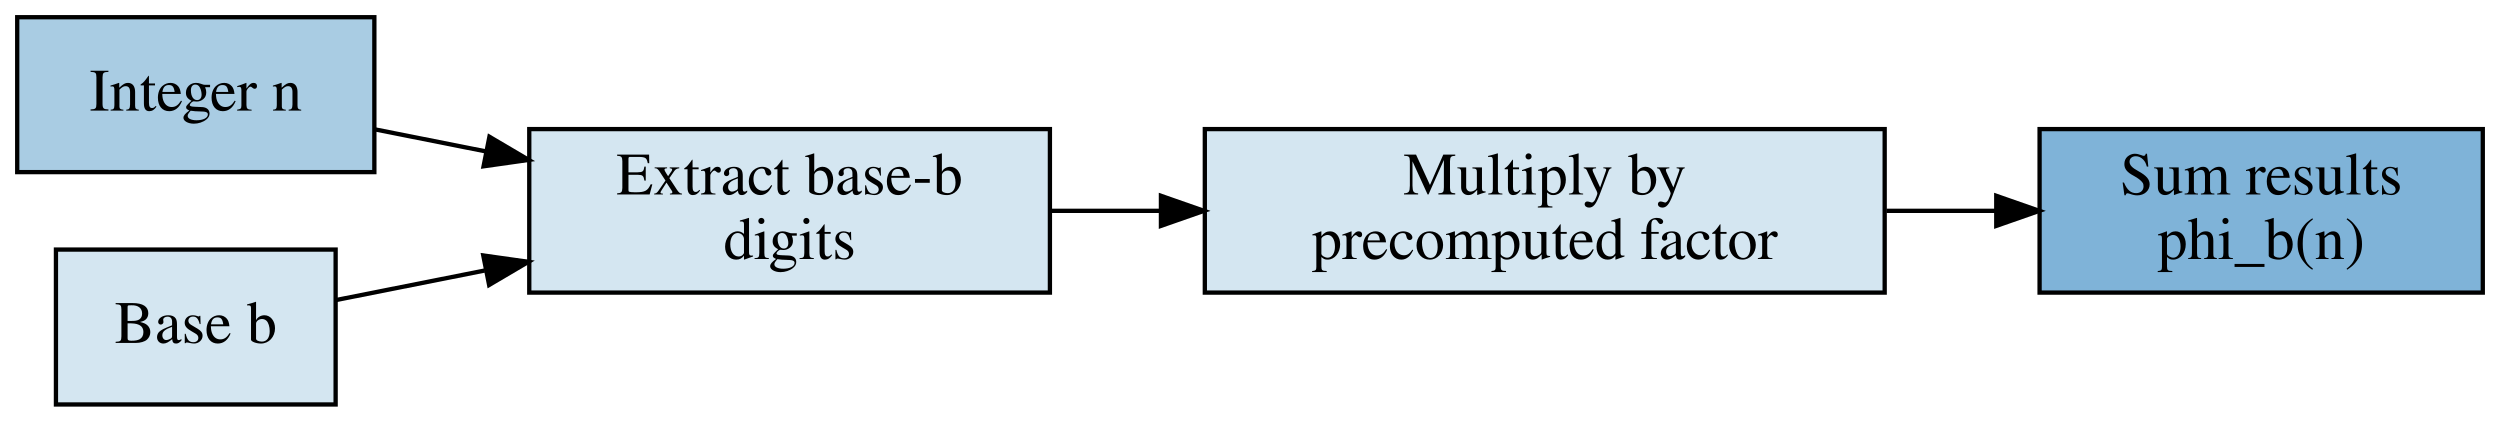
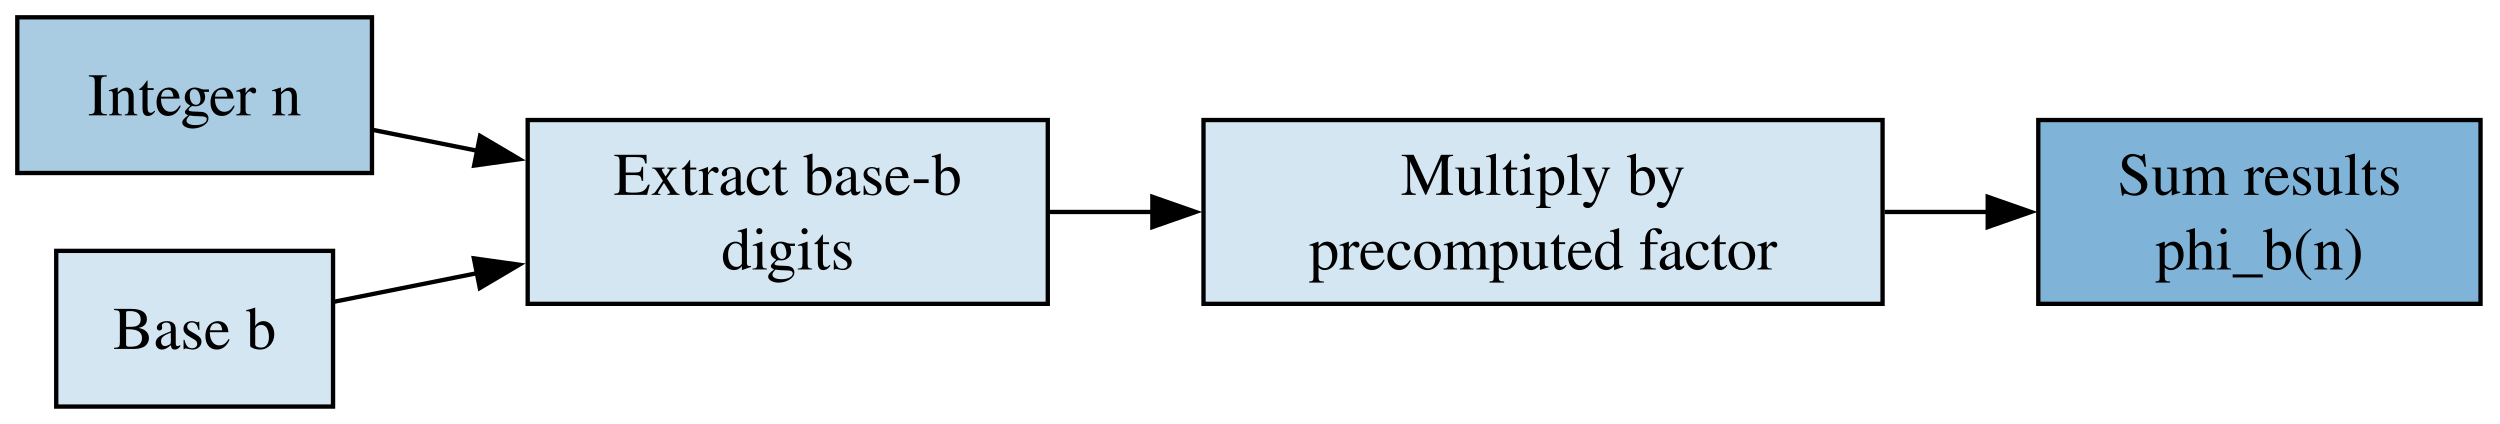
- <svg xmlns="http://www.w3.org/2000/svg" width="581pt" height="98pt" viewBox="0.00 0.00 581.00 98.00">
+ <svg xmlns="http://www.w3.org/2000/svg" width="578pt" height="98pt" viewBox="0.00 0.00 578.00 98.00">
  <g id="graph0" class="graph" transform="scale(1 1) rotate(0) translate(4 94)">
    <g id="node1" class="node">
-       <polygon fill="#a9cce3" stroke="black" points="83,-90 0,-90 0,-54 83,-54 83,-90" />
-       <text text-anchor="middle" x="41.5" y="-68.3" font-family="Times,serif" font-size="14.00">Integer n</text>
+       <polygon fill="#a9cce3" stroke="black" points="82,-90 0,-90 0,-54 82,-54 82,-90" />
+       <text xml:space="preserve" text-anchor="middle" x="41" y="-67.33" font-family="Times,serif" font-size="14.00">Integer n</text>
    </g>
    <g id="node3" class="node">
-       <polygon fill="#d4e6f1" stroke="black" points="240,-64 119,-64 119,-26 240,-26 240,-64" />
-       <text text-anchor="middle" x="179.5" y="-48.8" font-family="Times,serif" font-size="14.00">Extract base-b</text>
-       <text text-anchor="middle" x="179.5" y="-33.8" font-family="Times,serif" font-size="14.00">digits</text>
+       <polygon fill="#d4e6f1" stroke="black" points="238.25,-66.25 118,-66.25 118,-23.75 238.25,-23.75 238.25,-66.25" />
+       <text xml:space="preserve" text-anchor="middle" x="178.12" y="-48.95" font-family="Times,serif" font-size="14.00">Extract base-b</text>
+       <text xml:space="preserve" text-anchor="middle" x="178.12" y="-31.7" font-family="Times,serif" font-size="14.00">digits</text>
    </g>
    <g id="edge1" class="edge">
-       <path fill="none" stroke="black" d="M83.3,-63.9C91.43,-62.29 100.18,-60.55 108.97,-58.8" />
-       <polygon fill="black" stroke="black" points="109.74,-62.22 118.87,-56.84 108.38,-55.35 109.74,-62.22" />
+       <path fill="none" stroke="black" d="M82.18,-63.97C89.82,-62.44 98.04,-60.8 106.31,-59.15" />
+       <polygon fill="black" stroke="black" points="106.99,-62.58 116.11,-57.19 105.62,-55.72 106.99,-62.58" />
    </g>
    <g id="node2" class="node">
-       <polygon fill="#d4e6f1" stroke="black" points="74,-36 9,-36 9,0 74,0 74,-36" />
-       <text text-anchor="middle" x="41.5" y="-14.3" font-family="Times,serif" font-size="14.00">Base b</text>
+       <polygon fill="#d4e6f1" stroke="black" points="73,-36 9,-36 9,0 73,0 73,-36" />
+       <text xml:space="preserve" text-anchor="middle" x="41" y="-13.32" font-family="Times,serif" font-size="14.00">Base b</text>
    </g>
    <g id="edge2" class="edge">
-       <path fill="none" stroke="black" d="M74.04,-24.26C84.46,-26.33 96.51,-28.72 108.63,-31.13" />
-       <polygon fill="black" stroke="black" points="108.31,-34.63 118.8,-33.15 109.67,-27.77 108.31,-34.63" />
+       <path fill="none" stroke="black" d="M73.34,-24.26C83.32,-26.26 94.81,-28.55 106.42,-30.87" />
+       <polygon fill="black" stroke="black" points="105.56,-34.27 116.05,-32.8 106.93,-27.41 105.56,-34.27" />
    </g>
    <g id="node4" class="node">
-       <polygon fill="#d4e6f1" stroke="black" points="434,-64 276,-64 276,-26 434,-26 434,-64" />
-       <text text-anchor="middle" x="355" y="-48.8" font-family="Times,serif" font-size="14.00">Multiply by</text>
-       <text text-anchor="middle" x="355" y="-33.8" font-family="Times,serif" font-size="14.00">precomputed factor</text>
+       <polygon fill="#d4e6f1" stroke="black" points="431.25,-66.25 274.25,-66.25 274.25,-23.75 431.25,-23.75 431.25,-66.25" />
+       <text xml:space="preserve" text-anchor="middle" x="352.75" y="-48.95" font-family="Times,serif" font-size="14.00">Multiply by</text>
+       <text xml:space="preserve" text-anchor="middle" x="352.75" y="-31.7" font-family="Times,serif" font-size="14.00">precomputed factor</text>
    </g>
    <g id="edge3" class="edge">
-       <path fill="none" stroke="black" d="M240.21,-45C248.45,-45 257.06,-45 265.68,-45" />
-       <polygon fill="black" stroke="black" points="265.8,-48.5 275.8,-45 265.8,-41.5 265.8,-48.5" />
+       <path fill="none" stroke="black" d="M238.53,-45C246.29,-45 254.37,-45 262.48,-45" />
+       <polygon fill="black" stroke="black" points="262.43,-48.5 272.43,-45 262.43,-41.5 262.43,-48.5" />
    </g>
    <g id="node5" class="node">
-       <polygon fill="#7fb3d8" stroke="black" points="573,-64 470,-64 470,-26 573,-26 573,-64" />
-       <text text-anchor="middle" x="521.5" y="-48.8" font-family="Times,serif" font-size="14.00">Sum results</text>
-       <text text-anchor="middle" x="521.5" y="-33.8" font-family="Times,serif" font-size="14.00">phi_b(n)</text>
+       <polygon fill="#7fb3d8" stroke="black" points="569.5,-66.25 467.25,-66.25 467.25,-23.75 569.5,-23.75 569.5,-66.25" />
+       <text xml:space="preserve" text-anchor="middle" x="518.38" y="-48.95" font-family="Times,serif" font-size="14.00">Sum results</text>
+       <text xml:space="preserve" text-anchor="middle" x="518.38" y="-31.7" font-family="Times,serif" font-size="14.00">phi_b(n)</text>
    </g>
    <g id="edge4" class="edge">
-       <path fill="none" stroke="black" d="M434.4,-45C442.89,-45 451.44,-45 459.68,-45" />
-       <polygon fill="black" stroke="black" points="459.93,-48.5 469.93,-45 459.93,-41.5 459.93,-48.5" />
+       <path fill="none" stroke="black" d="M431.73,-45C439.8,-45 447.93,-45 455.79,-45" />
+       <polygon fill="black" stroke="black" points="455.56,-48.5 465.56,-45 455.56,-41.5 455.56,-48.5" />
    </g>
  </g>
</svg>
